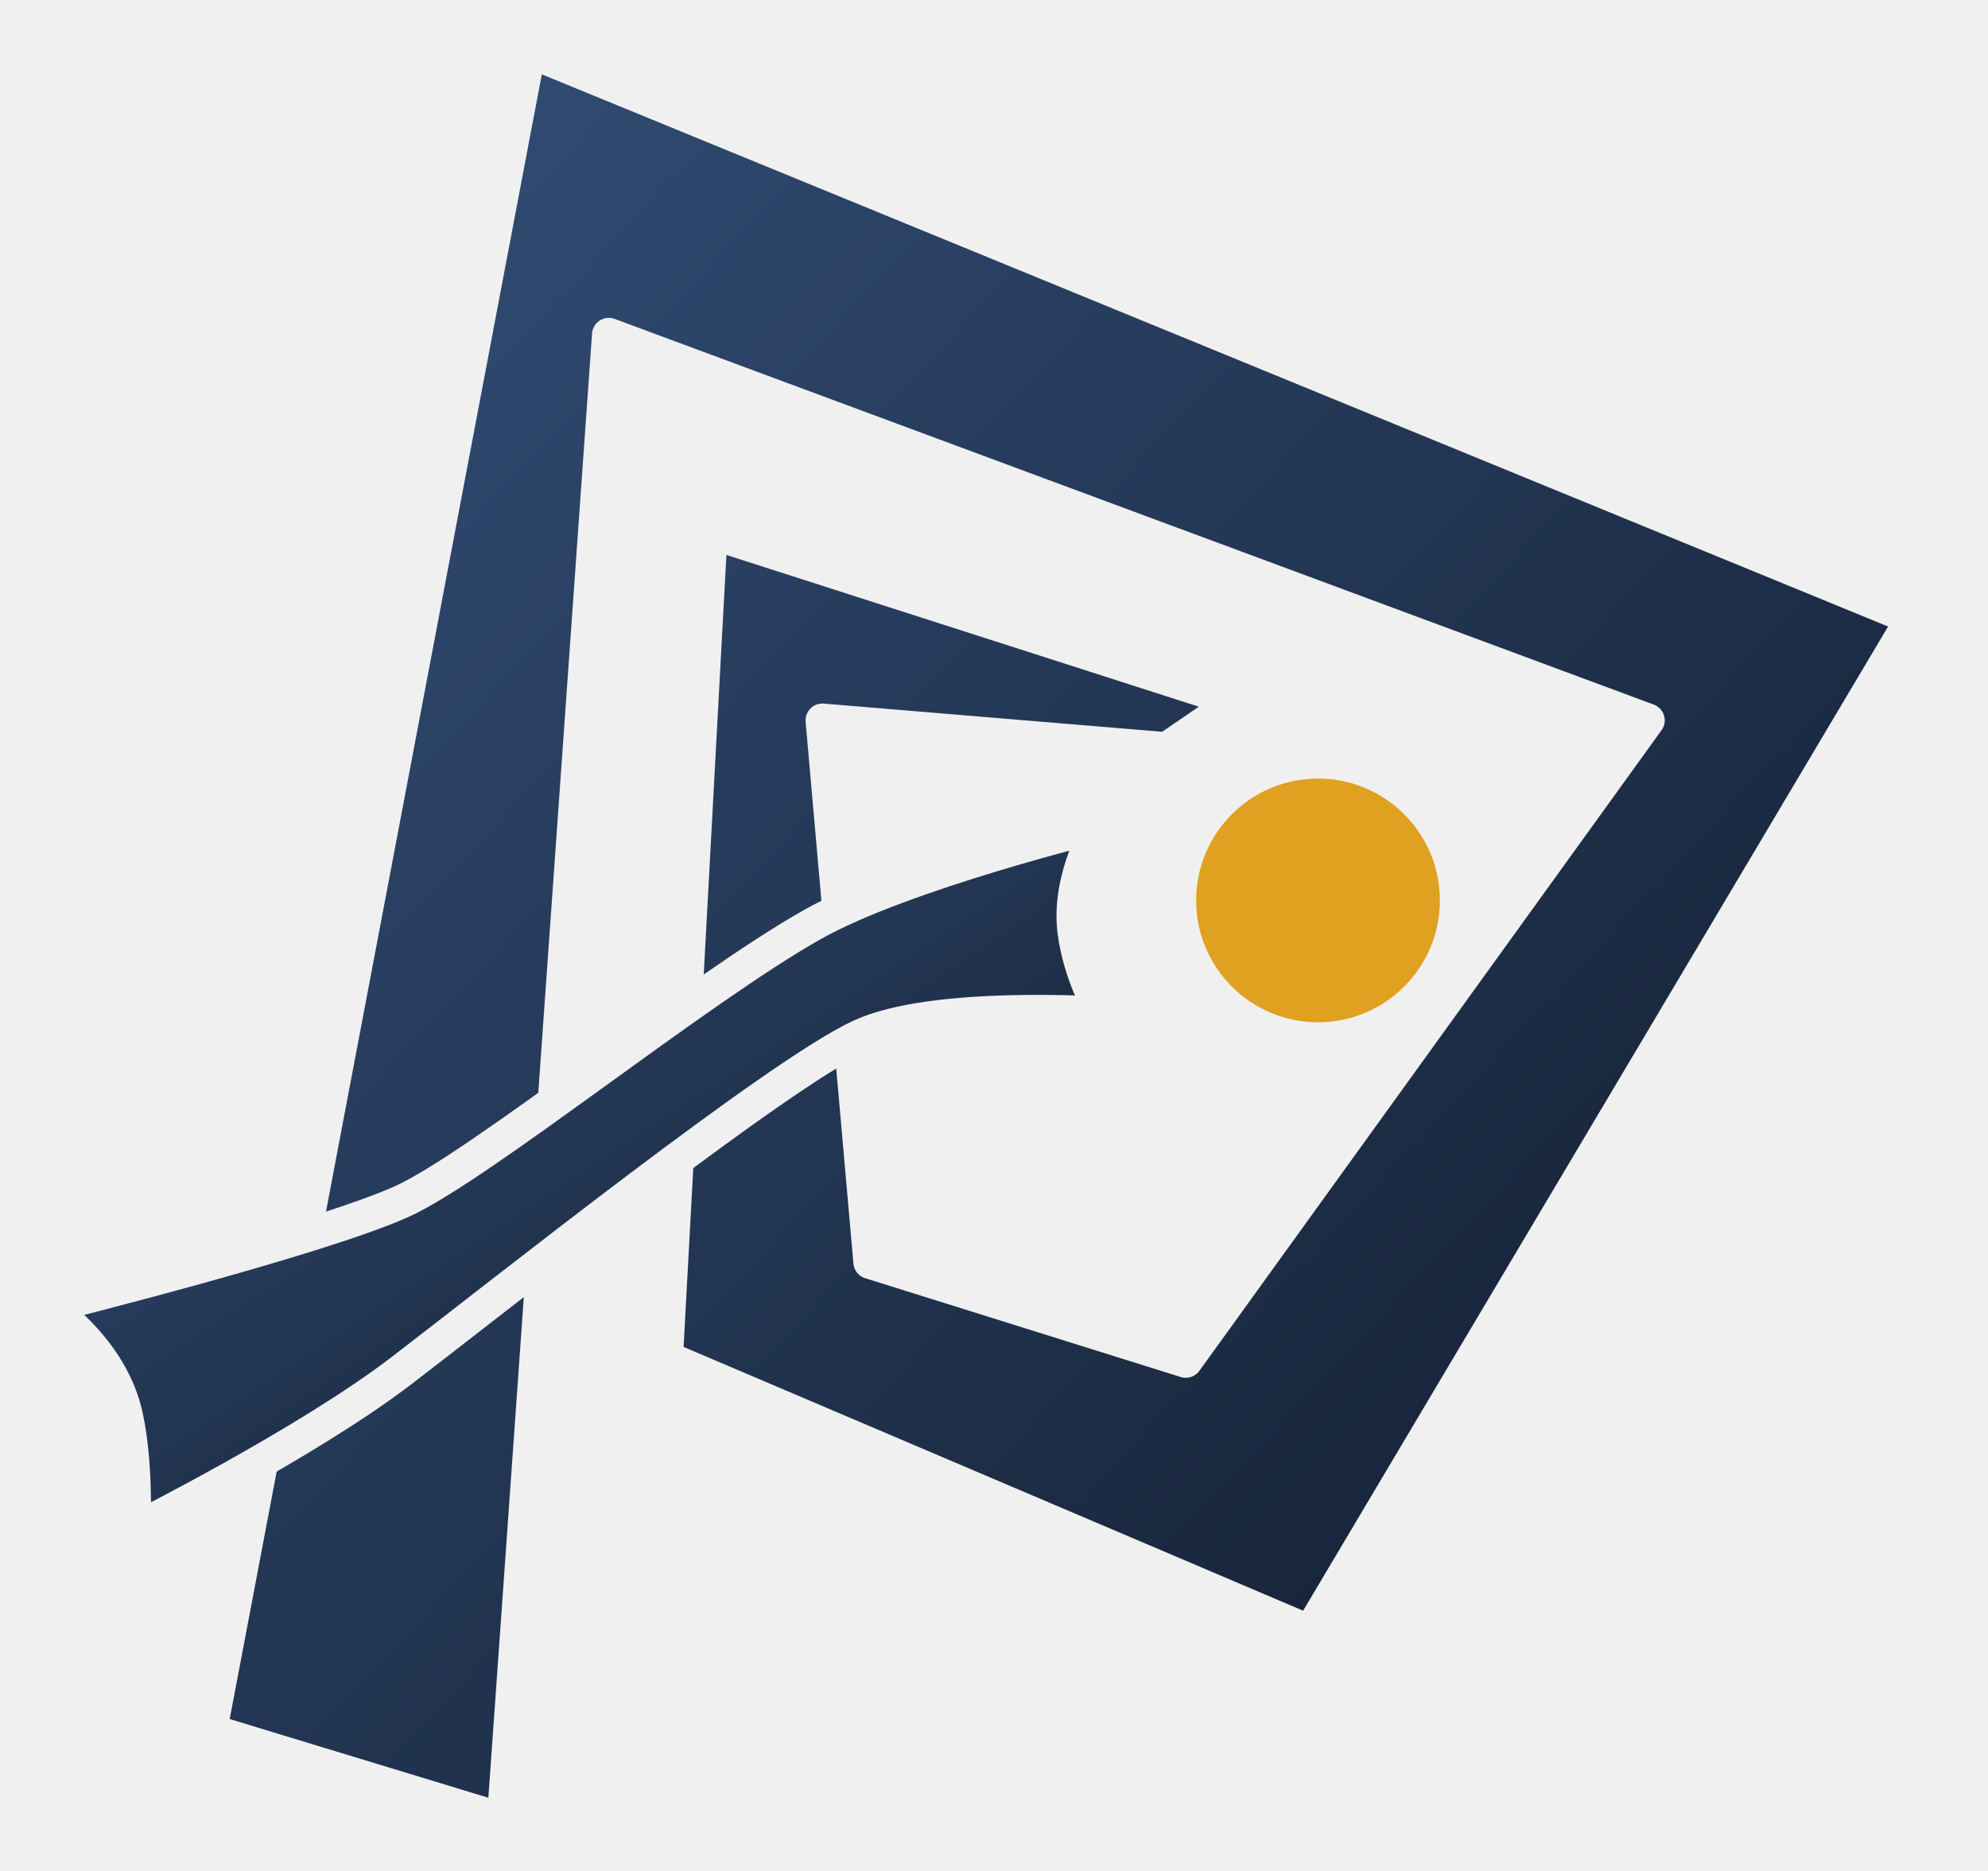
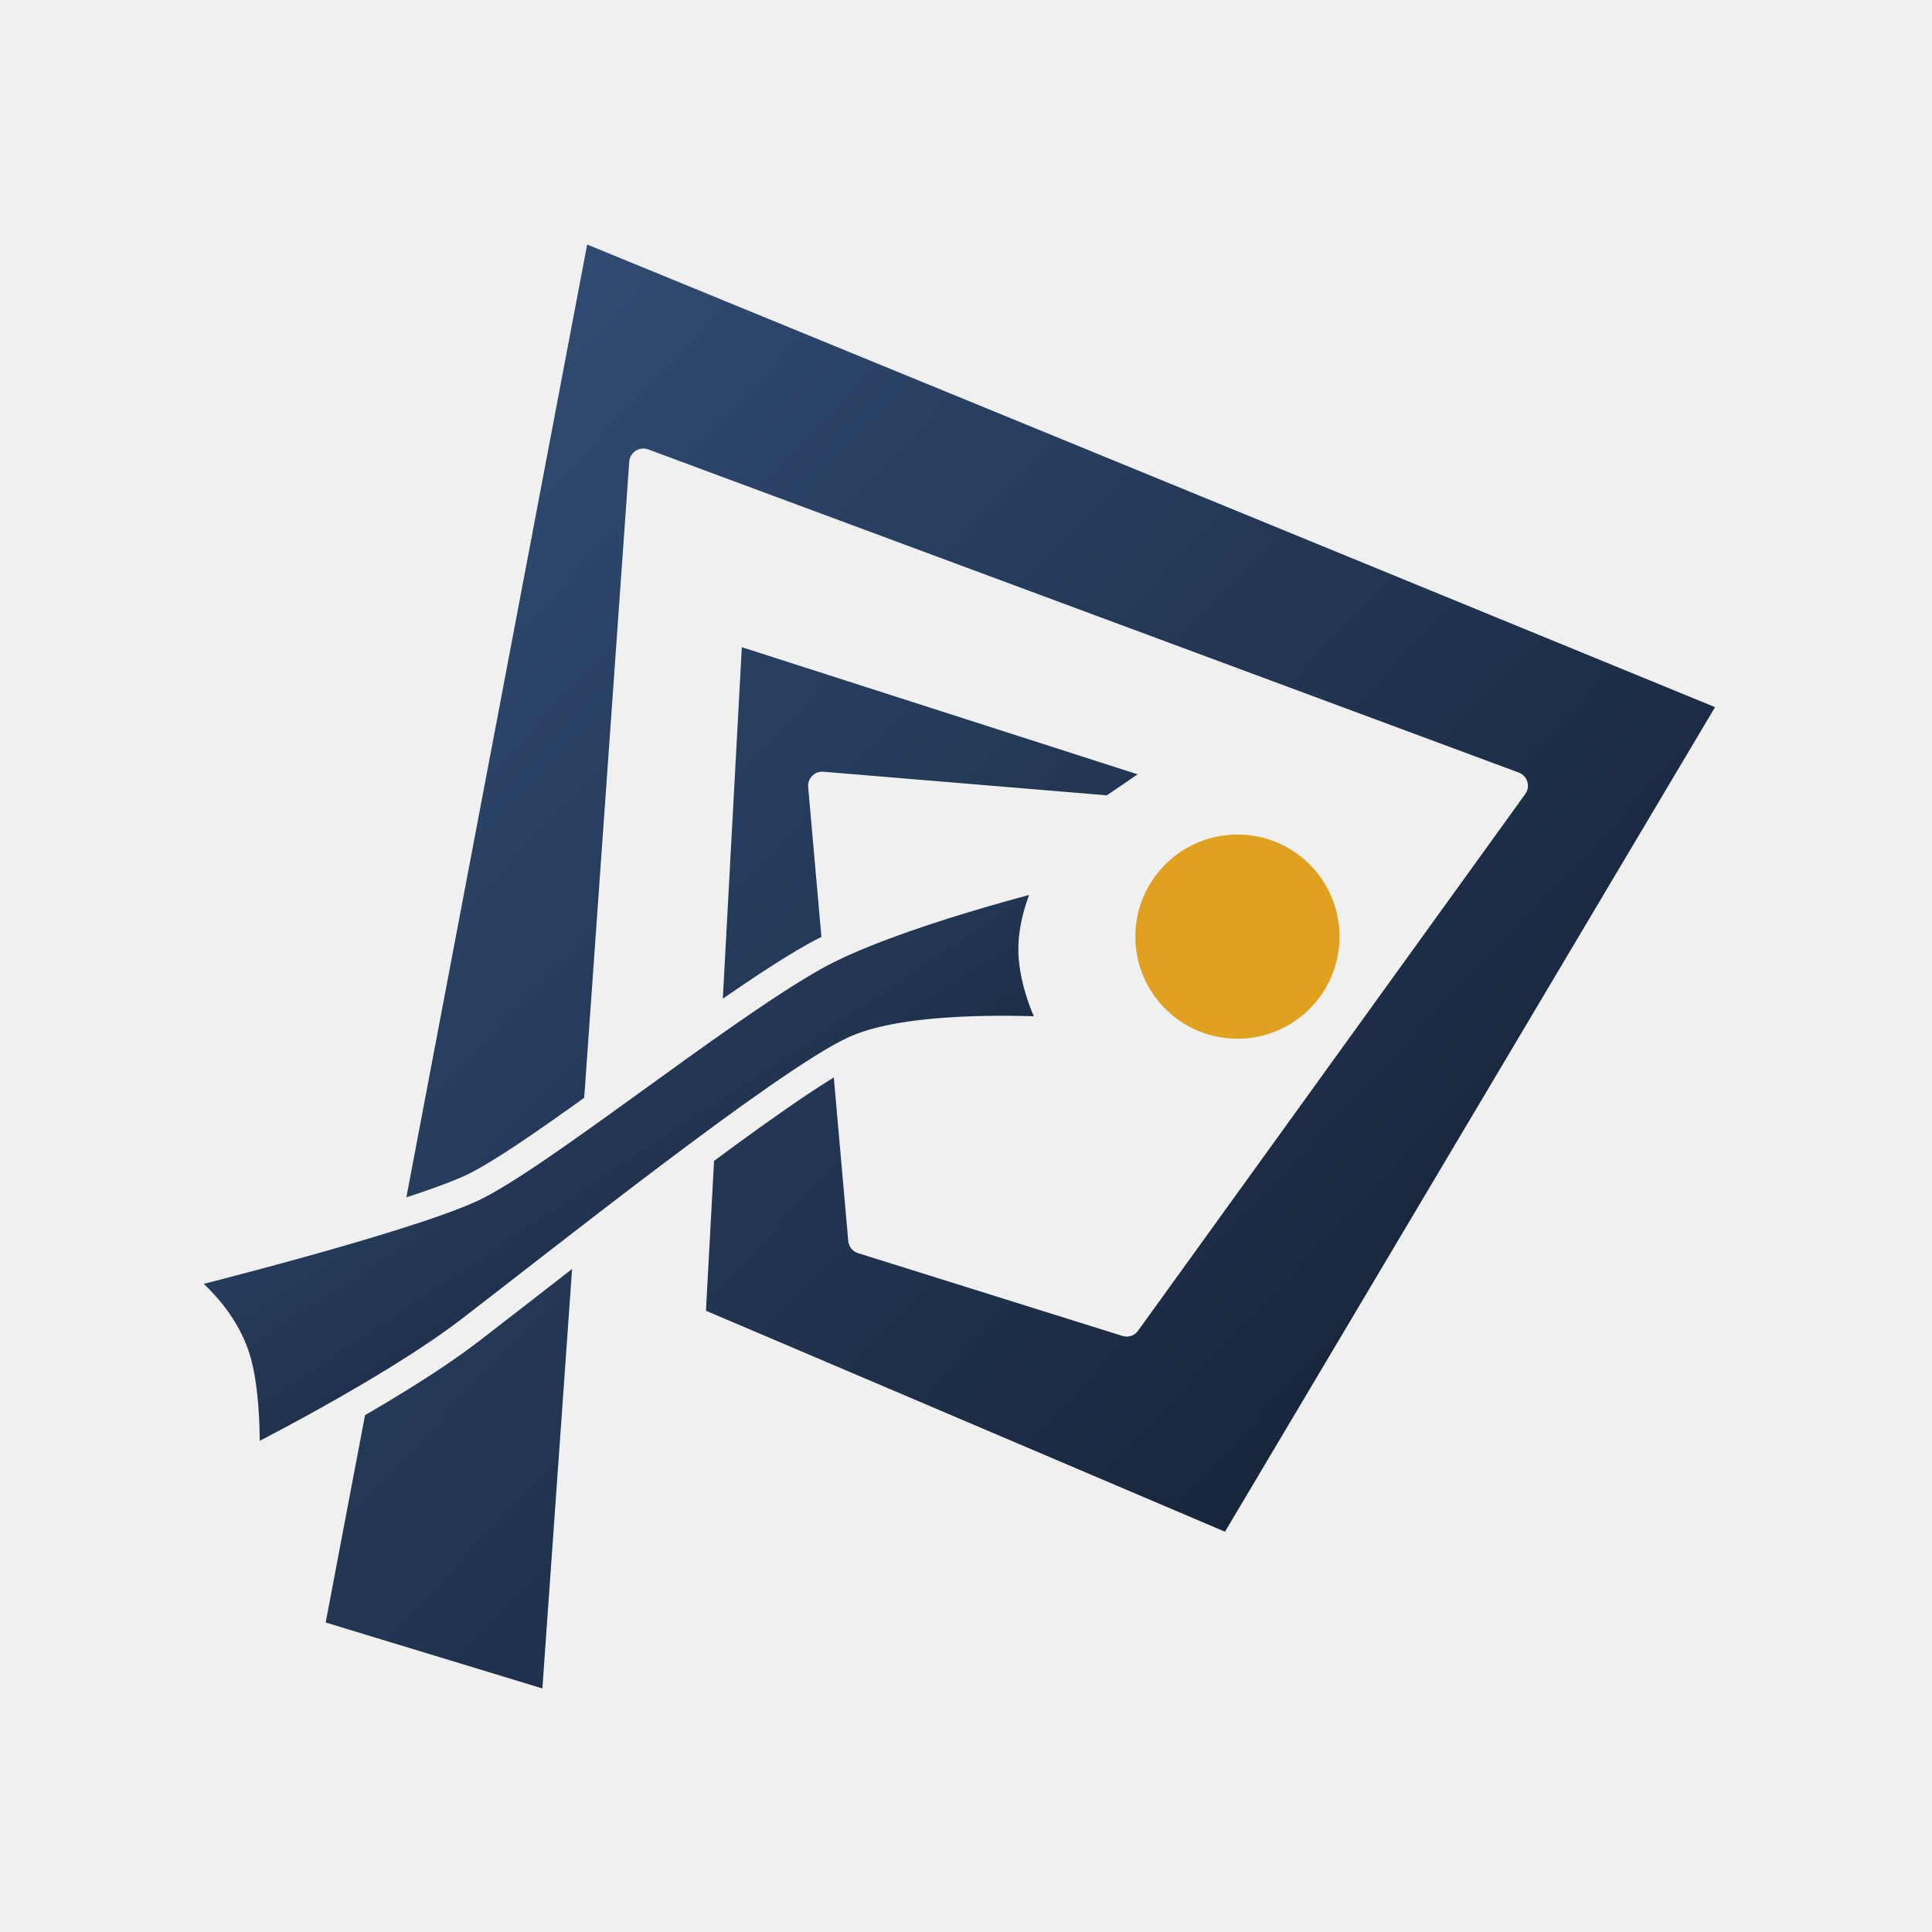
- <svg xmlns="http://www.w3.org/2000/svg" viewBox="0 0 68 64" width="68" height="64" role="img" aria-labelledby="t d">
+ <svg xmlns="http://www.w3.org/2000/svg" viewBox="-5.440 -7.440 78.880 78.880" width="512" height="512" role="img" aria-labelledby="t d">
  <defs>
    <linearGradient id="body" x1="0" y1="0" x2="1" y2="1">
      <stop offset="0" stop-color="#34507a" />
      <stop offset="1" stop-color="#0f1928" />
    </linearGradient>
  </defs>
-   <mask id="seams" maskUnits="userSpaceOnUse" x="0" y="0" width="68" height="64">
-     <rect x="0" y="0" width="68" height="64" fill="#fff" />
+   <mask id="seams" maskUnits="userSpaceOnUse" x="-5.440" y="-7.440" width="78.880" height="78.880">
+     <rect x="-5.440" y="-7.440" width="78.880" height="78.880" fill="#fff" />
    <path d="M 7.196,59.203 18.099,1.744 65.417,21.152 44.811,55.823 22.787,46.446 24.313,18.208 42.303,23.986 39.905,25.622 28.129,24.641 29.765,43.175 40.559,46.555 56.368,24.641 20.825,11.448 17.227,62.256 Z" id="path2" fill="none" stroke="#000" stroke-width="1.15" stroke-linejoin="round" />
    <circle id="path4" r="4.743" cy="30.801" cx="45.083" fill="none" stroke="#000" stroke-width="1.15" />
    <path d="m 1.635,44.702 c 0,0 9.166,-2.279 12.102,-3.598 2.629,-1.181 10.111,-7.264 14.065,-9.486 3.111,-1.748 9.813,-3.38 9.813,-3.38 0,0 -1.096,1.775 -0.872,3.598 0.194,1.583 0.981,2.835 0.981,2.835 0,0 -5.782,-0.393 -8.286,0.763 -2.835,1.308 -12.076,8.67 -15.7,11.448 -3.271,2.508 -9.158,5.451 -9.158,5.451 0,0 0.109,-2.533 -0.327,-4.143 -0.588,-2.17 -2.617,-3.489 -2.617,-3.489 z" id="path3" fill="#fff" stroke="none" />
    <path d="m 1.635,44.702 c 0,0 9.166,-2.279 12.102,-3.598 2.629,-1.181 10.111,-7.264 14.065,-9.486 3.111,-1.748 9.813,-3.38 9.813,-3.38 0,0 -1.096,1.775 -0.872,3.598 0.194,1.583 0.981,2.835 0.981,2.835 0,0 -5.782,-0.393 -8.286,0.763 -2.835,1.308 -12.076,8.67 -15.7,11.448 -3.271,2.508 -9.158,5.451 -9.158,5.451 0,0 0.109,-2.533 -0.327,-4.143 -0.588,-2.17 -2.617,-3.489 -2.617,-3.489 z" id="path3" fill="none" stroke="#000" stroke-width="1.15" stroke-linejoin="round" />
  </mask>
  <g mask="url(#seams)" fill="url(#body)">
    <path d="M 7.196,59.203 18.099,1.744 65.417,21.152 44.811,55.823 22.787,46.446 24.313,18.208 42.303,23.986 39.905,25.622 28.129,24.641 29.765,43.175 40.559,46.555 56.368,24.641 20.825,11.448 17.227,62.256 Z" id="path2" stroke="none" />
    <circle id="path4" r="4.743" cy="30.801" cx="45.083" stroke="none" fill="#e0a020" />
    <path d="m 1.635,44.702 c 0,0 9.166,-2.279 12.102,-3.598 2.629,-1.181 10.111,-7.264 14.065,-9.486 3.111,-1.748 9.813,-3.38 9.813,-3.38 0,0 -1.096,1.775 -0.872,3.598 0.194,1.583 0.981,2.835 0.981,2.835 0,0 -5.782,-0.393 -8.286,0.763 -2.835,1.308 -12.076,8.67 -15.7,11.448 -3.271,2.508 -9.158,5.451 -9.158,5.451 0,0 0.109,-2.533 -0.327,-4.143 -0.588,-2.17 -2.617,-3.489 -2.617,-3.489 z" id="path3" stroke="none" />
  </g>
</svg>
